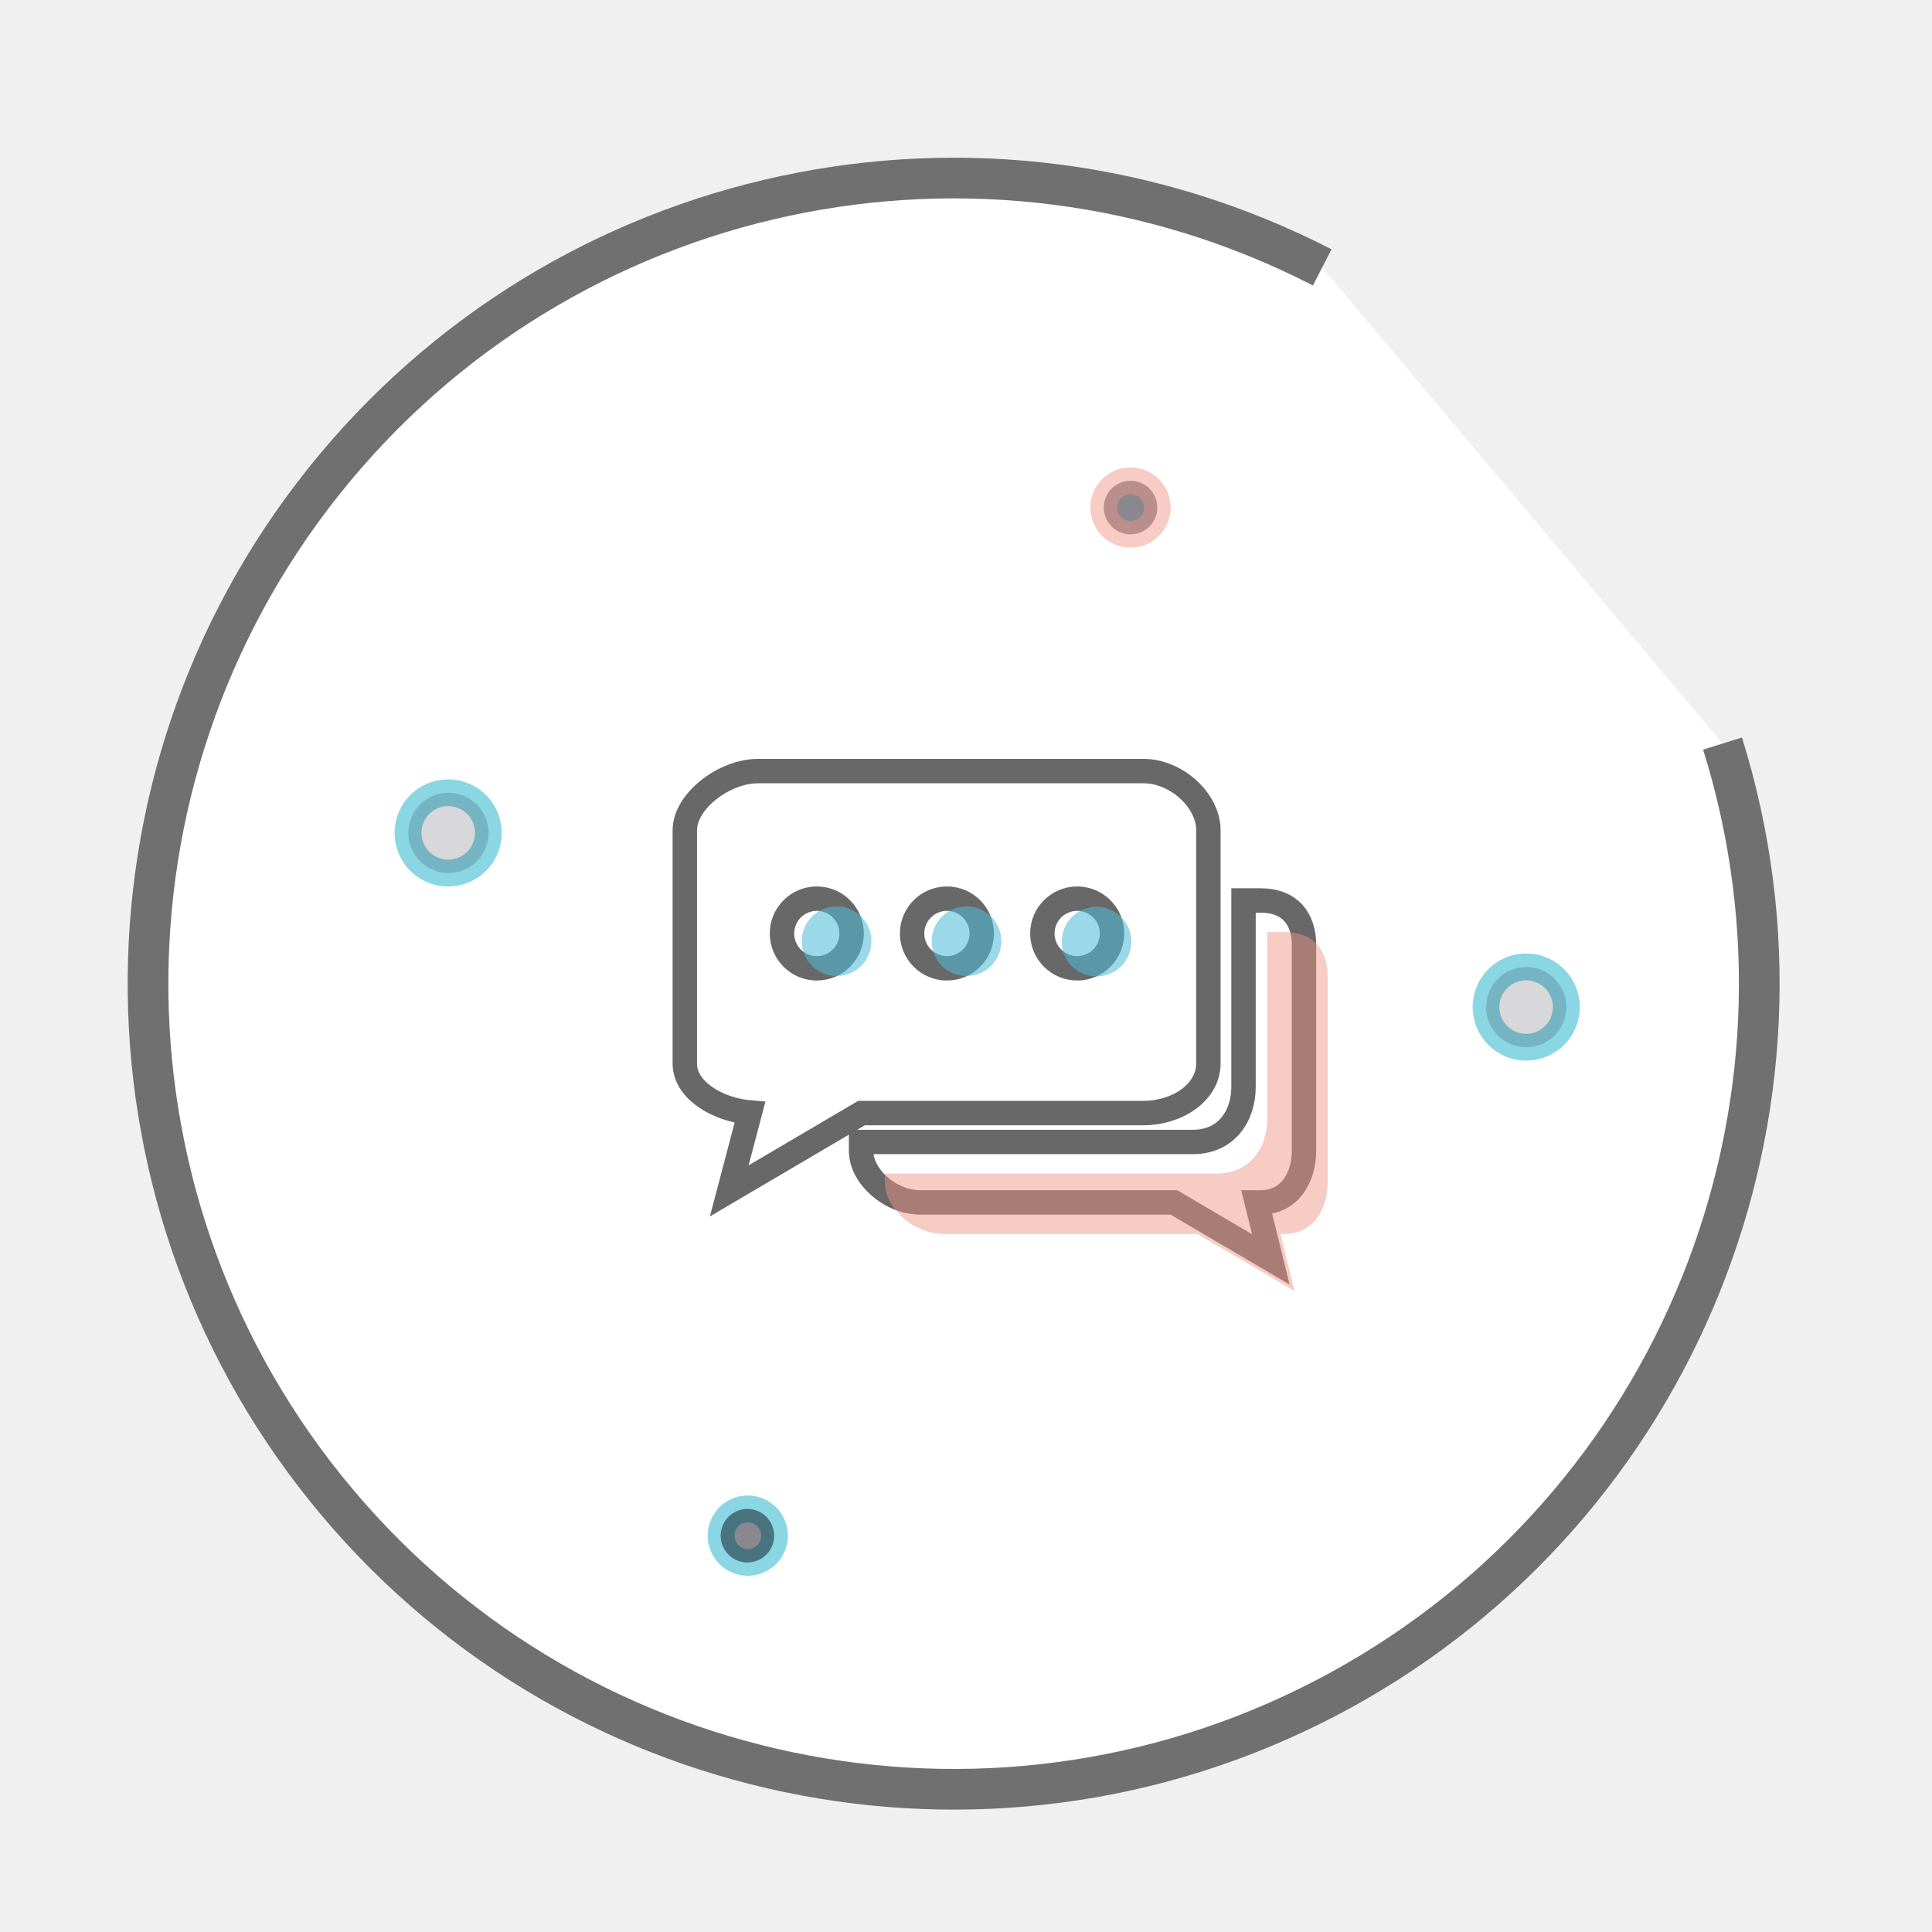
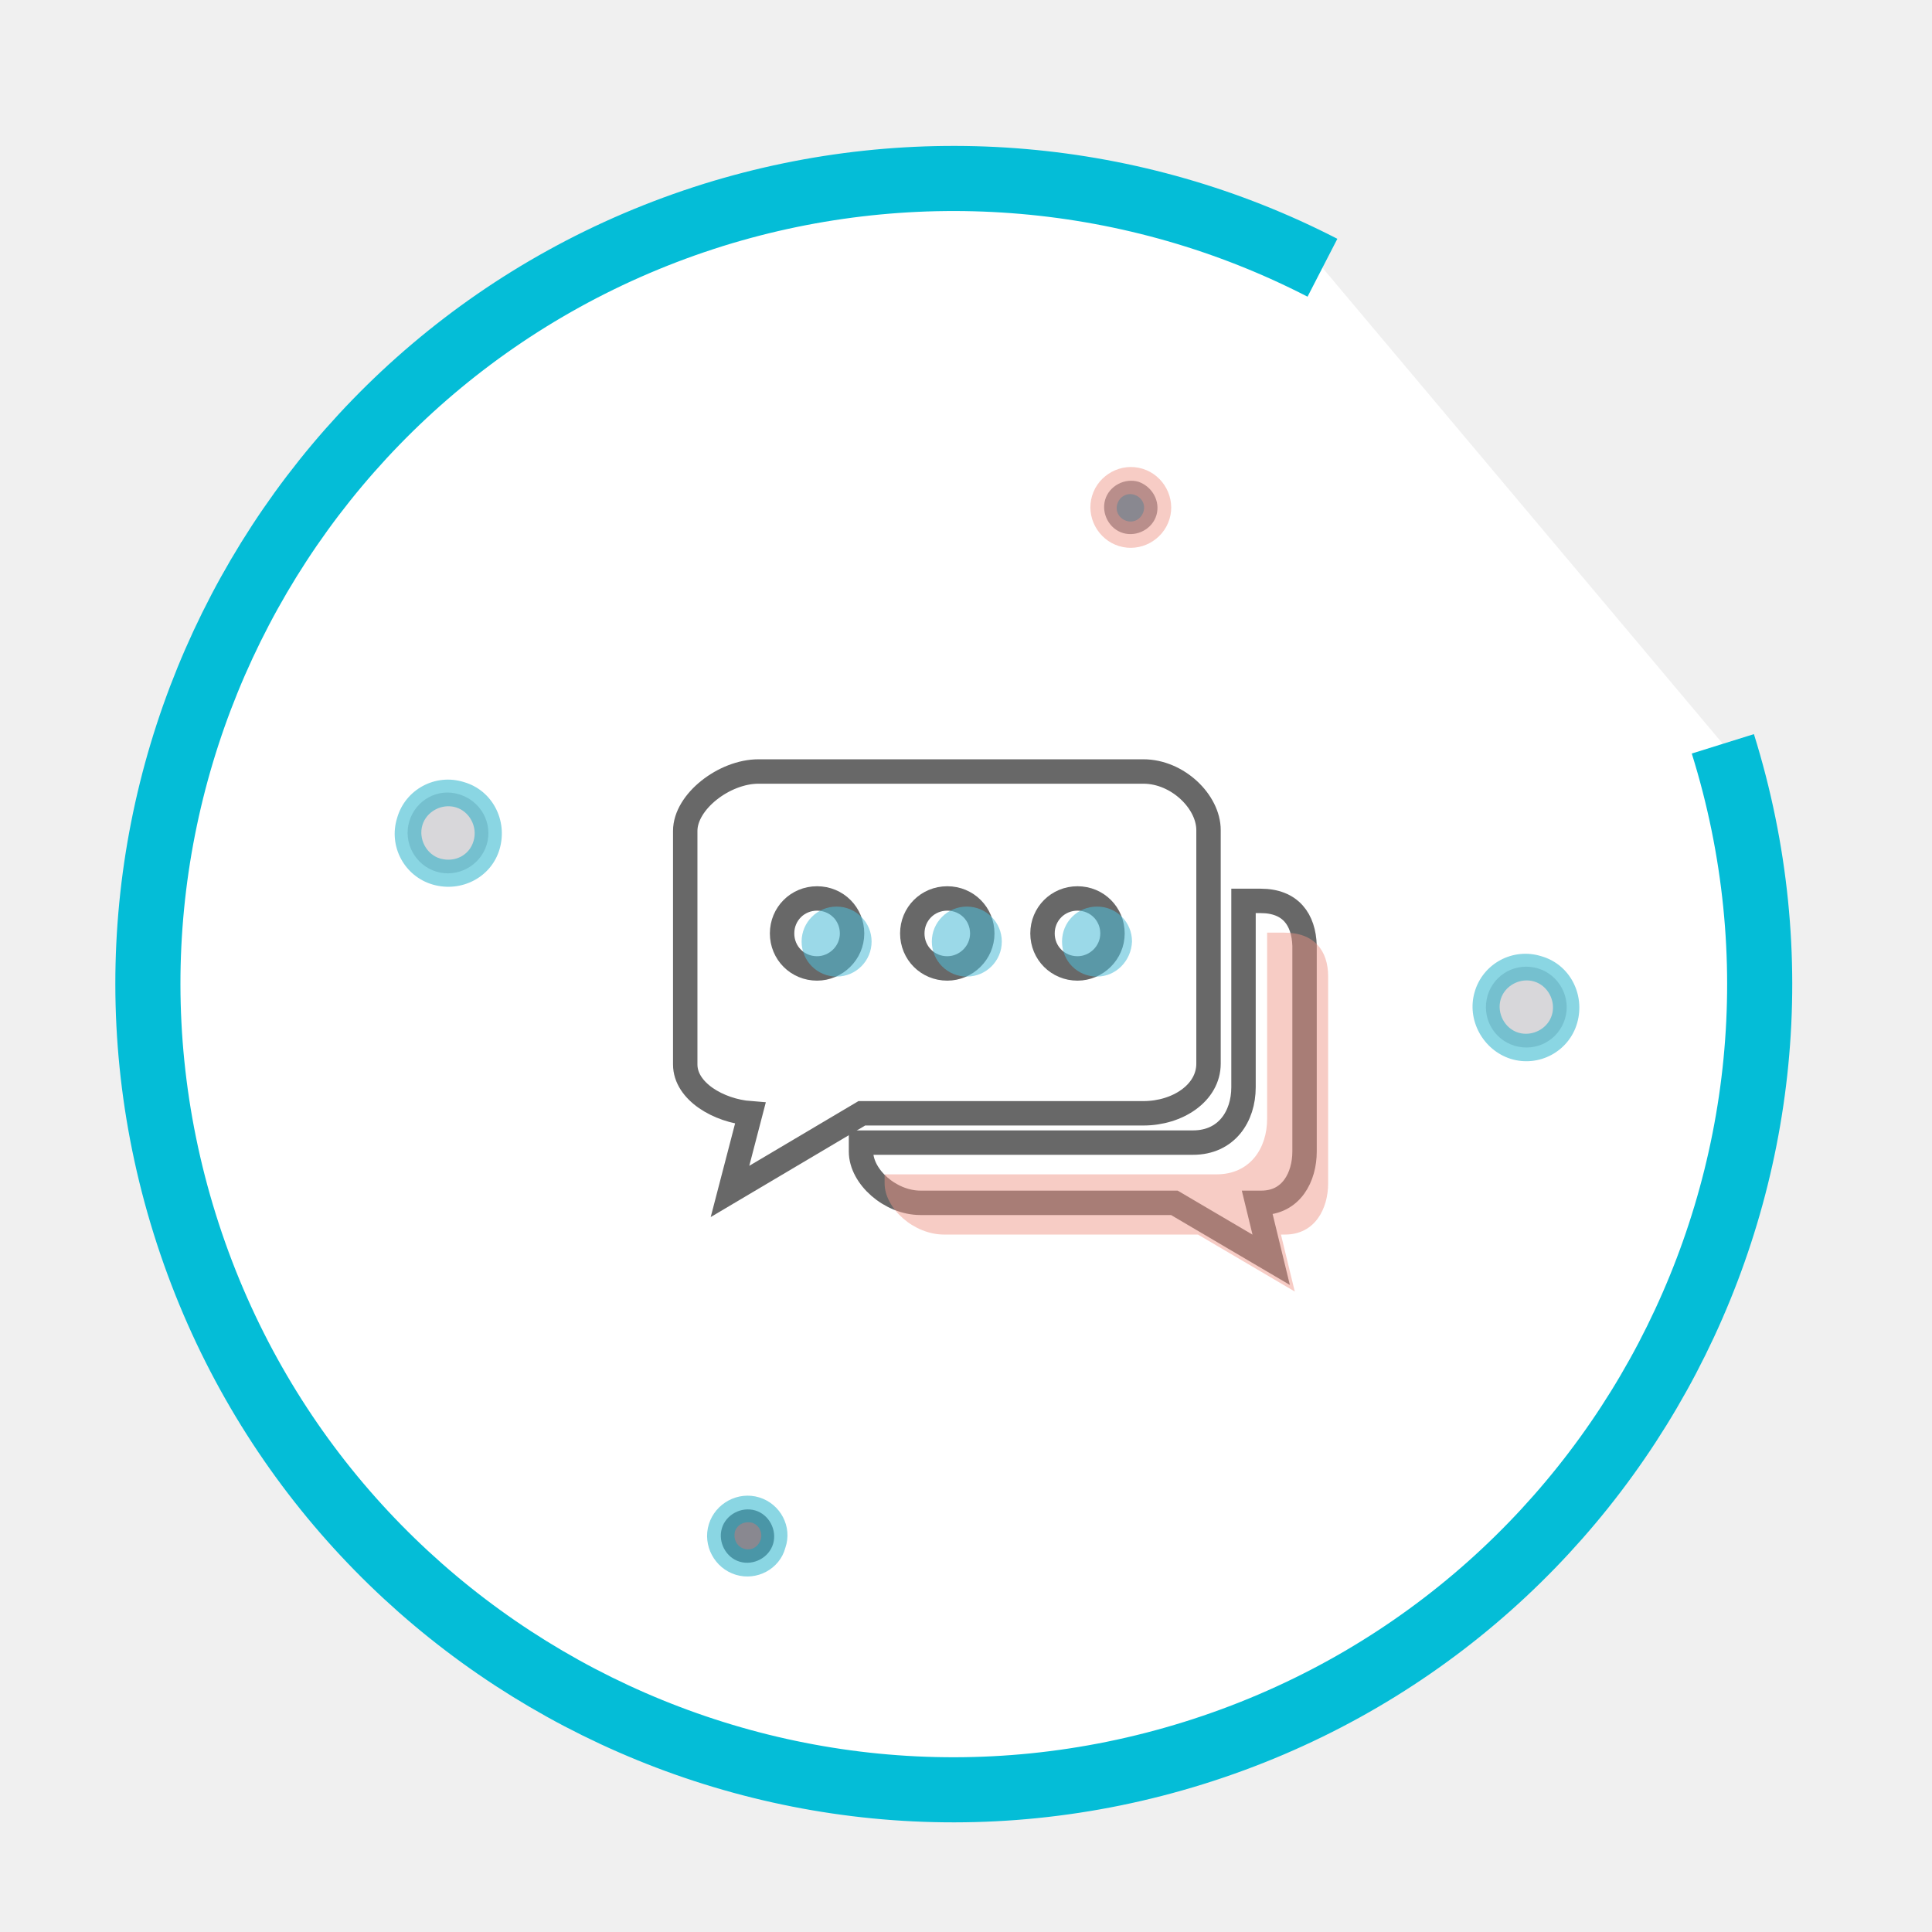
- <svg xmlns="http://www.w3.org/2000/svg" viewBox="0 0 237.43 237.43">
-   <defs>
-     <style>.cls-1{isolation:isolate;}.cls-2{fill:#fff;stroke:#707070;stroke-width:5px;}.cls-2,.cls-7{stroke-miterlimit:10;}.cls-3{fill:#898890;}.cls-4{fill:#d8d7da;}.cls-5{fill:#ef9486;opacity:0.48;}.cls-6{fill:#00a5c3;opacity:0.46;mix-blend-mode:multiply;}.cls-7{fill:none;stroke:#686868;stroke-width:3px;}.cls-8{opacity:0.57;}.cls-9{fill:#4fbdd7;}</style>
-   </defs>
-   <g class="cls-1">
-     <g id="Calque_1" data-name="Calque 1">
-       <path class="cls-2" d="M211.69,91.38a99,99,0,1,1-49.2-58.52" />
-       <path class="cls-3" d="M142.08,63.34a3.29,3.29,0,1,1-2.18-4.11A3.29,3.29,0,0,1,142.08,63.34Z" />
-       <path class="cls-4" d="M192.28,125.2a4.93,4.93,0,1,1-3.28-6.15A4.94,4.94,0,0,1,192.28,125.2Z" />
-       <path class="cls-4" d="M59.82,103.8a4.93,4.93,0,1,1-3.28-6.16A4.92,4.92,0,0,1,59.82,103.8Z" />
-       <path class="cls-3" d="M95,189.69a3.29,3.29,0,1,1-2.19-4.11A3.3,3.3,0,0,1,95,189.69Z" />
-       <path class="cls-5" d="M137.5,67.09a4.93,4.93,0,1,0-3.28-6.15A4.92,4.92,0,0,0,137.5,67.09Zm1.92-6.29a1.65,1.65,0,1,1-2.06,1.1A1.66,1.66,0,0,1,139.42,60.8Z" />
-       <path class="cls-6" d="M185.64,130.05a6.58,6.58,0,1,0-4.37-8.21A6.57,6.57,0,0,0,185.64,130.05Zm2.88-9.43a3.29,3.29,0,1,1-4.11,2.18A3.29,3.29,0,0,1,188.52,120.62Z" />
-       <path class="cls-6" d="M57,96.07a6.58,6.58,0,1,0,4.37,8.21A6.58,6.58,0,0,0,57,96.07Zm-2.88,9.43a3.29,3.29,0,1,1,4.11-2.18A3.28,3.28,0,0,1,54.14,105.5Z" />
-       <path class="cls-6" d="M93.33,184a4.93,4.93,0,1,0,3.28,6.16A4.93,4.93,0,0,0,93.33,184Zm-1.92,6.29a1.64,1.64,0,1,1,2.06-1.09A1.65,1.65,0,0,1,91.41,190.3Z" />
-       <path class="cls-7" d="M154.91,110.66h-2.09v22.9c0,3.56-2.07,6.78-6.23,6.78H105.82v1.09c0,3.15,3.59,6.34,7.27,6.34h31.17l11.92,7-1.73-7h.46c3.68,0,5.34-3.18,5.34-6.34V116.1C160.25,113,158.59,110.66,154.91,110.66Z" />
-       <path class="cls-7" d="M140.5,94.76H93.16c-4.17,0-9,3.7-9,7.26v28.7c0,3.28,4.06,5.66,8,6l-2.54,9.63,16.25-9.56H140.5c4.17,0,8-2.53,8-6.09V102C148.51,98.46,144.67,94.76,140.5,94.76ZM100.38,119a4.28,4.28,0,1,1,4.28-4.28A4.28,4.28,0,0,1,100.38,119Zm16,0a4.28,4.28,0,1,1,4.27-4.28A4.28,4.28,0,0,1,116.36,119Zm16,0a4.28,4.28,0,1,1,4.28-4.28A4.28,4.28,0,0,1,132.33,119Z" />
-       <g class="cls-8">
-         <circle class="cls-9" cx="102.81" cy="115.67" r="4.28" />
+ <svg xmlns="http://www.w3.org/2000/svg" version="1.1" id="Calque_1" x="0px" y="0px" viewBox="0 0 237.4 237.4" style="enable-background:new 0 0 237.4 237.4;" xml:space="preserve">
+   <style type="text/css">
+ 	.st0{fill:#FFFFFF;stroke:#04BDD7;stroke-width:8;stroke-miterlimit:10;}
+ 	.st1{fill:#898890;}
+ 	.st2{fill:#D8D7DA;}
+ 	.st3{opacity:0.48;fill:#EF9486;enable-background:new    ;}
+ 	.st4{opacity:0.46;fill:#00A5C3;enable-background:new    ;}
+ 	.st5{fill:none;stroke:#686868;stroke-width:3;stroke-miterlimit:10;}
+ 	.st6{opacity:0.57;}
+ 	.st7{fill:#4FBDD7;}
+ </style>
+   <g>
+     <g id="Calque_1_1_">
+       <path class="st0" d="M211.7,91.4c16.3,52.2-12.8,107.7-65,124s-107.7-12.8-124-65s12.8-107.7,65-124c24.8-7.7,51.7-5.4,74.8,6.5" />
+       <path class="st1" d="M142.1,63.3c-0.5,1.7-2.4,2.7-4.1,2.2c-1.7-0.5-2.7-2.4-2.2-4.1s2.4-2.7,4.1-2.2c0,0,0,0,0,0    C141.6,59.8,142.6,61.6,142.1,63.3z" />
+       <path class="st2" d="M192.3,125.2c-0.8,2.6-3.5,4.1-6.2,3.3c-2.6-0.8-4.1-3.5-3.3-6.2c0.8-2.6,3.5-4.1,6.2-3.3c0,0,0,0,0,0    C191.6,119.8,193.1,122.6,192.3,125.2z" />
+       <path class="st2" d="M59.8,103.8c-0.8,2.6-3.6,4.1-6.2,3.3c-2.6-0.8-4.1-3.6-3.3-6.2c0.8-2.6,3.5-4.1,6.1-3.3    C59.1,98.4,60.6,101.2,59.8,103.8C59.8,103.8,59.8,103.8,59.8,103.8z" />
+       <path class="st1" d="M95,189.7c-0.5,1.7-2.4,2.7-4.1,2.2s-2.7-2.4-2.2-4.1c0.5-1.7,2.4-2.7,4.1-2.2C94.5,186.1,95.5,188,95,189.7z    " />
+       <path class="st3" d="M137.5,67.1c2.6,0.8,5.4-0.7,6.2-3.3c0.8-2.6-0.7-5.4-3.3-6.2c-2.6-0.8-5.4,0.7-6.2,3.3c0,0,0,0,0,0    C133.4,63.5,134.9,66.3,137.5,67.1C137.5,67.1,137.5,67.1,137.5,67.1z M139.4,60.8c0.9,0.3,1.4,1.2,1.1,2.1    c-0.3,0.9-1.2,1.4-2.1,1.1c-0.9-0.3-1.4-1.2-1.1-2.1C137.6,61,138.5,60.5,139.4,60.8z" />
+       <path class="st4" d="M185.6,130.1c3.5,1.1,7.2-0.9,8.2-4.4s-0.9-7.2-4.4-8.2c-3.5-1.1-7.2,0.9-8.2,4.4c0,0,0,0,0,0    C180.2,125.3,182.2,129,185.6,130.1C185.6,130,185.6,130,185.6,130.1z M188.5,120.6c1.7,0.5,2.7,2.4,2.2,4.1s-2.4,2.7-4.1,2.2    c-1.7-0.5-2.7-2.4-2.2-4.1c0,0,0,0,0,0C184.9,121.1,186.8,120.1,188.5,120.6z" />
+       <path class="st4" d="M57,96.1c-3.5-1.1-7.2,0.9-8.2,4.4c-1.1,3.5,0.9,7.2,4.4,8.2s7.2-0.9,8.2-4.4c0,0,0,0,0,0    C62.4,100.8,60.5,97.1,57,96.1z M54.1,105.5c-1.7-0.5-2.7-2.4-2.2-4.1s2.4-2.7,4.1-2.2c1.7,0.5,2.7,2.4,2.2,4.1c0,0,0,0,0,0    C57.7,105.1,55.9,106,54.1,105.5L54.1,105.5z" />
+       <path class="st4" d="M93.3,184c-2.6-0.8-5.4,0.7-6.2,3.3c-0.8,2.6,0.7,5.4,3.3,6.2c2.6,0.8,5.4-0.7,6.1-3.3    C97.4,187.6,95.9,184.8,93.3,184C93.3,184,93.3,184,93.3,184z M91.4,190.3c-0.9-0.3-1.3-1.2-1.1-2.1c0.3-0.9,1.2-1.3,2.1-1.1    c0.9,0.3,1.3,1.2,1.1,2C93.2,190.1,92.3,190.6,91.4,190.3C91.4,190.3,91.4,190.3,91.4,190.3L91.4,190.3z" />
+       <path class="st5" d="M154.9,110.7h-2.1v22.9c0,3.6-2.1,6.8-6.2,6.8h-40.8v1.1c0,3.1,3.6,6.3,7.3,6.3h31.2l11.9,7l-1.7-7h0.5    c3.7,0,5.3-3.2,5.3-6.3v-25.3C160.2,113,158.6,110.7,154.9,110.7z" />
+       <path class="st5" d="M140.5,94.8H93.2c-4.2,0-9,3.7-9,7.3v28.7c0,3.3,4.1,5.7,8,6l-2.5,9.6l16.2-9.6h34.6c4.2,0,8-2.5,8-6.1V102    C148.5,98.5,144.7,94.8,140.5,94.8z M100.4,119c-2.4,0-4.3-1.9-4.3-4.3s1.9-4.3,4.3-4.3c2.4,0,4.3,1.9,4.3,4.3l0,0    C104.7,117.1,102.7,119,100.4,119z M116.4,119c-2.4,0-4.3-1.9-4.3-4.3c0-2.4,1.9-4.3,4.3-4.3c2.4,0,4.3,1.9,4.3,4.3c0,0,0,0,0,0    C120.7,117.1,118.7,119,116.4,119C116.4,119,116.4,119,116.4,119L116.4,119z M132.4,119c-2.4,0-4.3-1.9-4.3-4.3s1.9-4.3,4.3-4.3    c2.4,0,4.3,1.9,4.3,4.3l0,0C136.7,117.1,134.7,119,132.4,119C132.4,119,132.3,119,132.4,119L132.4,119z" />
+       <g class="st6">
+         <circle class="st7" cx="102.8" cy="115.7" r="4.3" />
      </g>
-       <g class="cls-8">
-         <circle class="cls-9" cx="118.78" cy="115.67" r="4.28" />
+       <g class="st6">
+         <circle class="st7" cx="118.8" cy="115.7" r="4.3" />
      </g>
-       <g class="cls-8">
-         <path class="cls-9" d="M134.76,120a4.28,4.28,0,1,1,4.28-4.28A4.28,4.28,0,0,1,134.76,120Z" />
+       <g class="st6">
+         <path class="st7" d="M134.8,120c-2.4,0-4.3-1.9-4.3-4.3s1.9-4.3,4.3-4.3c2.4,0,4.3,1.9,4.3,4.3l0,0     C139,118.1,137.1,120,134.8,120z" />
      </g>
-       <path class="cls-5" d="M157.82,114.55h-2.08v22.89c0,3.56-2.08,6.79-6.24,6.79H108.74v1.09c0,3.15,3.58,6.33,7.26,6.33h31.17l11.92,7-1.73-7h.46c3.68,0,5.34-3.18,5.34-6.33V120C163.16,116.83,161.5,114.55,157.82,114.55Z" />
+       <path class="st3" d="M157.8,114.6h-2.1v22.9c0,3.6-2.1,6.8-6.2,6.8h-40.8v1.1c0,3.1,3.6,6.3,7.3,6.3h31.2l11.9,7l-1.7-7h0.5    c3.7,0,5.3-3.2,5.3-6.3V120C163.2,116.8,161.5,114.6,157.8,114.6z" />
    </g>
  </g>
</svg>
